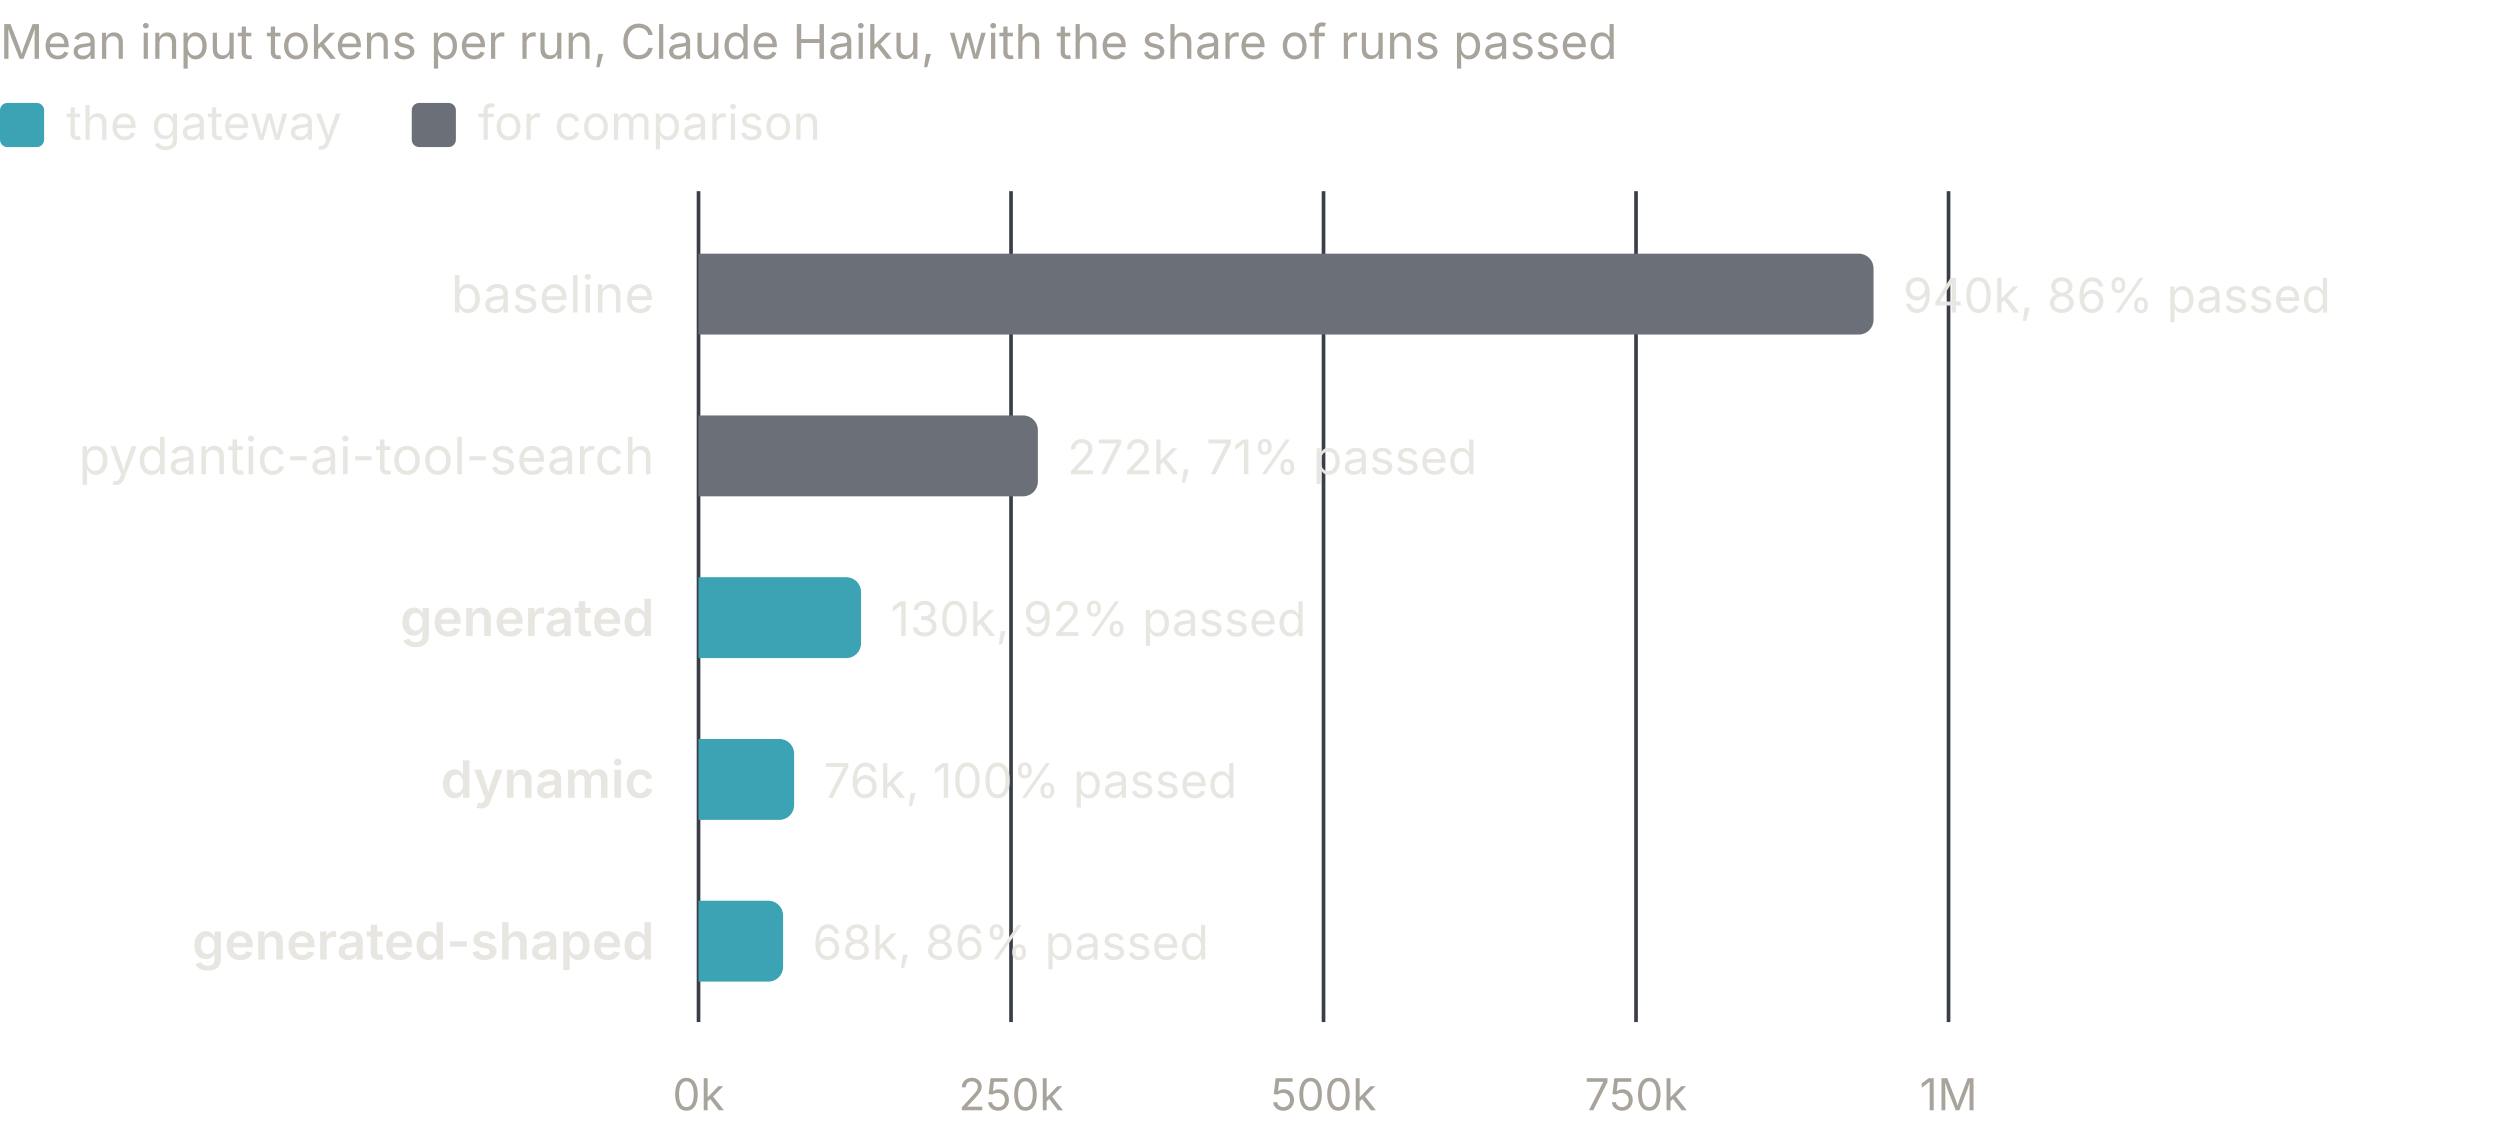
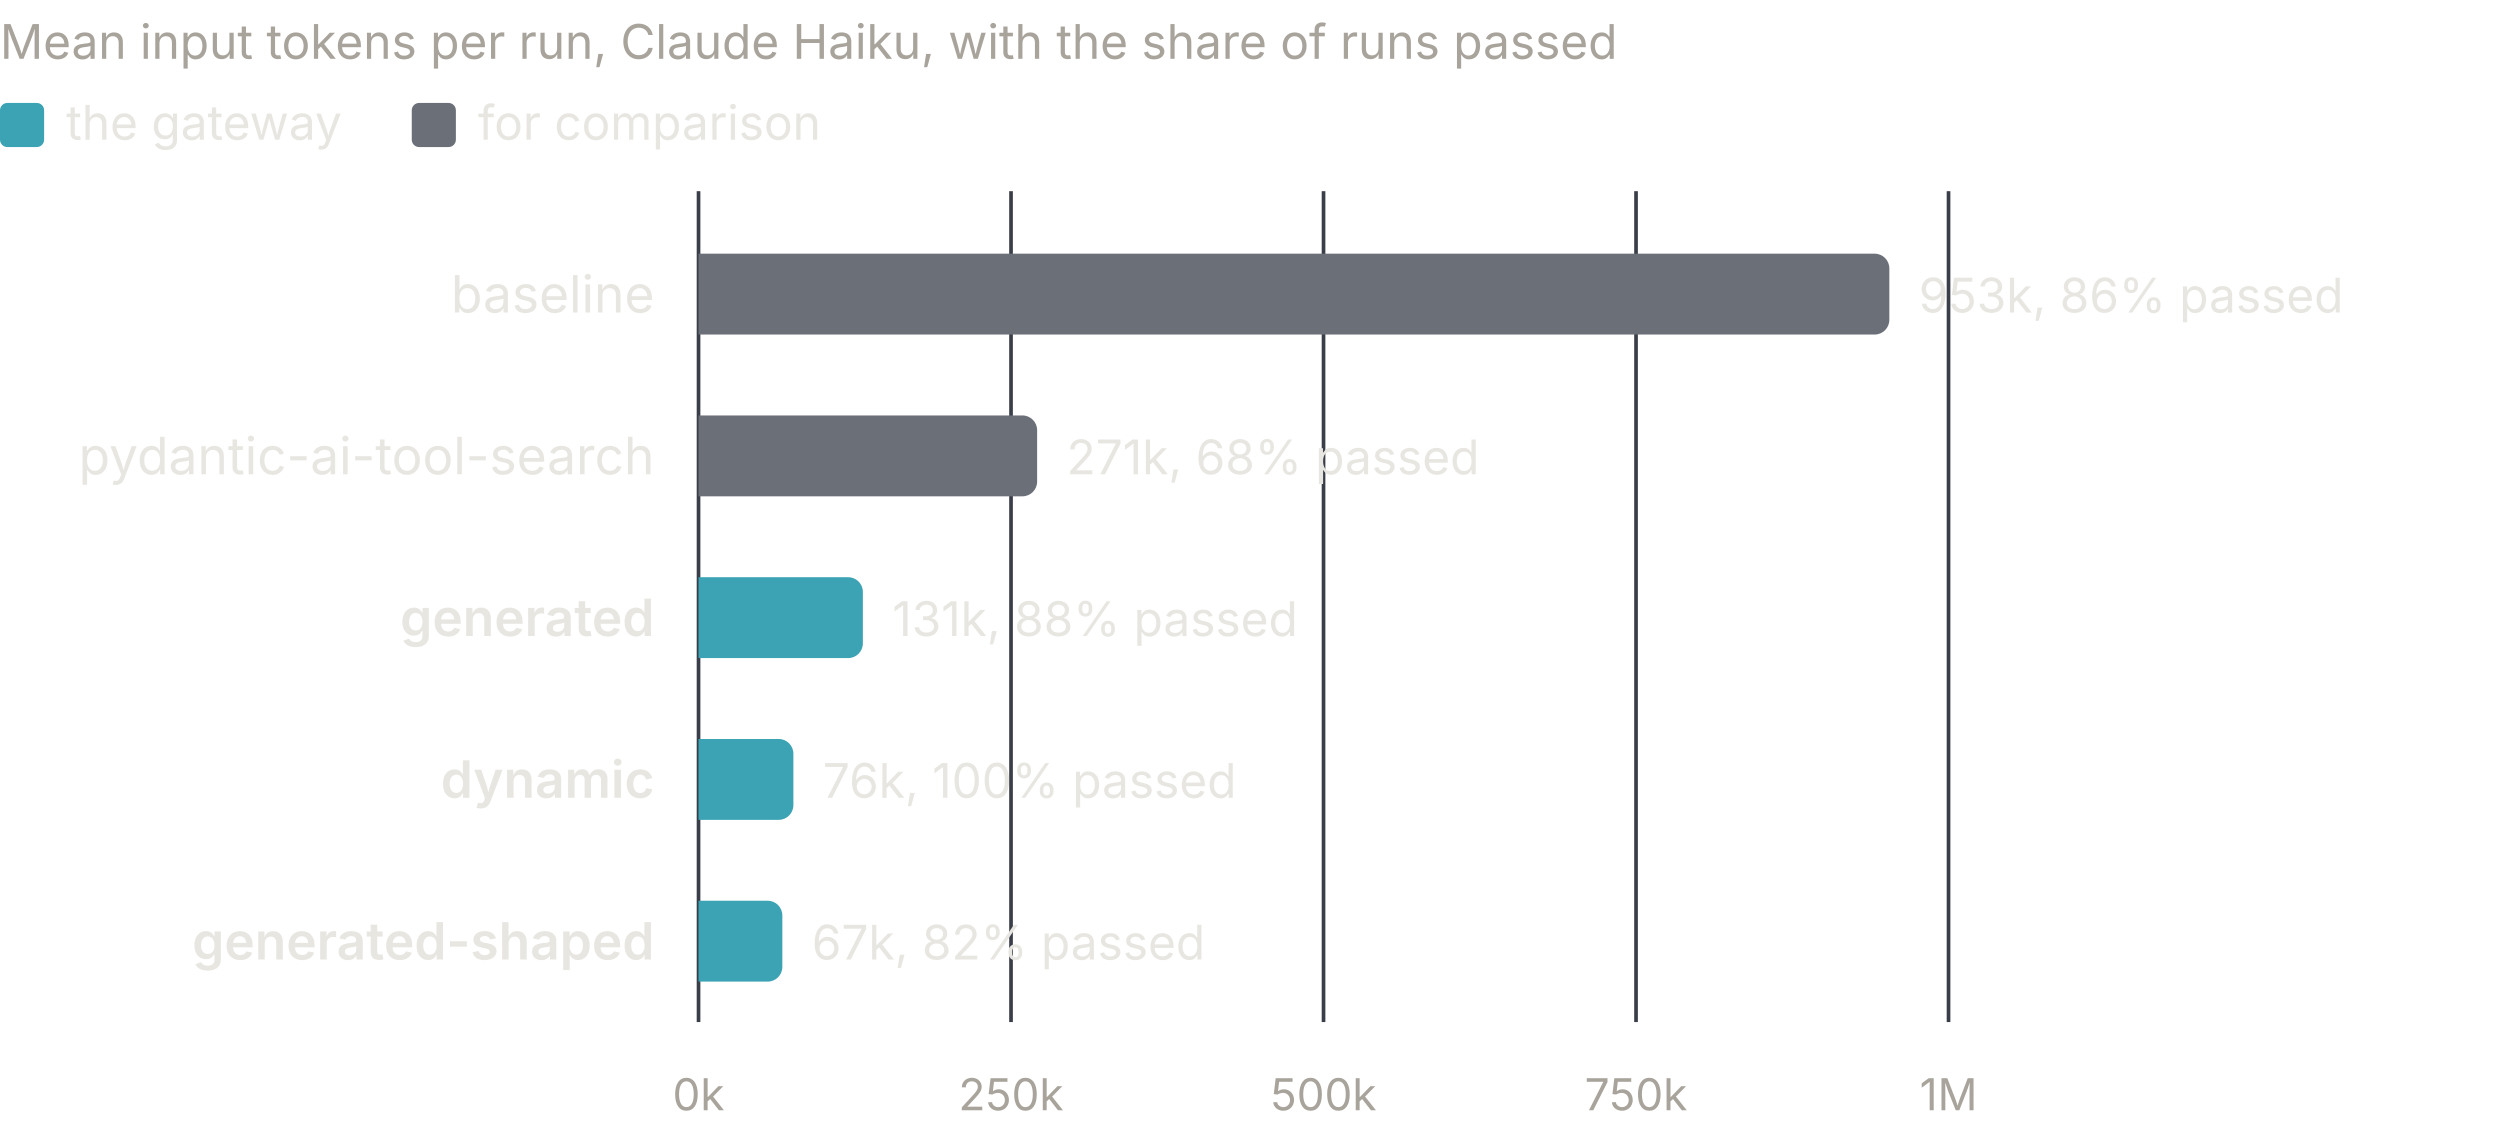
<svg xmlns="http://www.w3.org/2000/svg" viewBox="0 0 680 312" width="680" height="312" font-family="Inter, system-ui, -apple-system, Segoe UI, sans-serif">
  <text x="0" y="16" font-size="13" fill="#a8a49c">Mean input tokens per run, Claude Haiku, with the share of runs passed</text>
  <rect x="0" y="28" width="12" height="12" rx="2" fill="#3ba3b4" />
  <text x="18" y="38" font-size="13" fill="#e8e6e1">the gateway</text>
  <rect x="112" y="28" width="12" height="12" rx="2" fill="#6b6f78" />
  <text x="130" y="38" font-size="13" fill="#e8e6e1">for comparison</text>
  <line x1="190.0" y1="52" x2="190.0" y2="278" stroke="#3a3e48" stroke-width="1" />
  <text x="190.0" y="302" font-size="12" fill="#a8a49c" text-anchor="middle">0k</text>
  <line x1="275.0" y1="52" x2="275.0" y2="278" stroke="#3a3e48" stroke-width="1" />
  <text x="275.0" y="302" font-size="12" fill="#a8a49c" text-anchor="middle">250k</text>
  <line x1="360.0" y1="52" x2="360.0" y2="278" stroke="#3a3e48" stroke-width="1" />
  <text x="360.0" y="302" font-size="12" fill="#a8a49c" text-anchor="middle">500k</text>
  <line x1="445.0" y1="52" x2="445.0" y2="278" stroke="#3a3e48" stroke-width="1" />
  <text x="445.0" y="302" font-size="12" fill="#a8a49c" text-anchor="middle">750k</text>
  <line x1="530.0" y1="52" x2="530.0" y2="278" stroke="#3a3e48" stroke-width="1" />
  <text x="530.0" y="302" font-size="12" fill="#a8a49c" text-anchor="middle">1M</text>
  <text x="178" y="85.0" font-size="14" fill="#e8e6e1" text-anchor="end" font-weight="400">baseline</text>
-   <path d="M190,69.0 h315.6 a4,4 0 0 1 4,4 v14 a4,4 0 0 1 -4,4 h-315.6 z" fill="#6b6f78" />
-   <text x="517.6" y="85.0" font-size="13" fill="#e8e6e1">940k, 86% passed</text>
+   <path d="M190,69.0 h319.9 a4,4 0 0 1 4,4 v14 a4,4 0 0 1 -4,4 h-319.9 z" fill="#6b6f78" />
+   <text x="521.9" y="85.0" font-size="13" fill="#e8e6e1">953k, 86% passed</text>
  <text x="178" y="129.0" font-size="14" fill="#e8e6e1" text-anchor="end" font-weight="400">pydantic-ai-tool-search</text>
-   <path d="M190,113.0 h88.3 a4,4 0 0 1 4,4 v14 a4,4 0 0 1 -4,4 h-88.3 z" fill="#6b6f78" />
-   <text x="290.3" y="129.0" font-size="13" fill="#e8e6e1">272k, 71% passed</text>
+   <path d="M190,113.0 h88.1 a4,4 0 0 1 4,4 v14 a4,4 0 0 1 -4,4 h-88.1 z" fill="#6b6f78" />
+   <text x="290.1" y="129.0" font-size="13" fill="#e8e6e1">271k, 68% passed</text>
  <text x="178" y="173.0" font-size="14" fill="#e8e6e1" text-anchor="end" font-weight="600">generated</text>
-   <path d="M190,157.0 h40.2 a4,4 0 0 1 4,4 v14 a4,4 0 0 1 -4,4 h-40.2 z" fill="#3ba3b4" />
-   <text x="242.2" y="173.0" font-size="13" fill="#e8e6e1">130k, 92% passed</text>
+   <path d="M190,157.0 h40.7 a4,4 0 0 1 4,4 v14 a4,4 0 0 1 -4,4 h-40.7 z" fill="#3ba3b4" />
+   <text x="242.7" y="173.0" font-size="13" fill="#e8e6e1">131k, 88% passed</text>
  <text x="178" y="217.0" font-size="14" fill="#e8e6e1" text-anchor="end" font-weight="600">dynamic</text>
-   <path d="M190,201.0 h22.0 a4,4 0 0 1 4,4 v14 a4,4 0 0 1 -4,4 h-22.0 z" fill="#3ba3b4" />
-   <text x="224.0" y="217.0" font-size="13" fill="#e8e6e1">76k, 100% passed</text>
+   <path d="M190,201.0 h21.8 a4,4 0 0 1 4,4 v14 a4,4 0 0 1 -4,4 h-21.8 z" fill="#3ba3b4" />
+   <text x="223.8" y="217.0" font-size="13" fill="#e8e6e1">76k, 100% passed</text>
  <text x="178" y="261.0" font-size="14" fill="#e8e6e1" text-anchor="end" font-weight="600">generated-shaped</text>
-   <path d="M190,245.0 h19.0 a4,4 0 0 1 4,4 v14 a4,4 0 0 1 -4,4 h-19.0 z" fill="#3ba3b4" />
-   <text x="221.0" y="261.0" font-size="13" fill="#e8e6e1">68k, 86% passed</text>
+   <path d="M190,245.0 h18.8 a4,4 0 0 1 4,4 v14 a4,4 0 0 1 -4,4 h-18.8 z" fill="#3ba3b4" />
+   <text x="220.8" y="261.0" font-size="13" fill="#e8e6e1">67k, 82% passed</text>
</svg>
